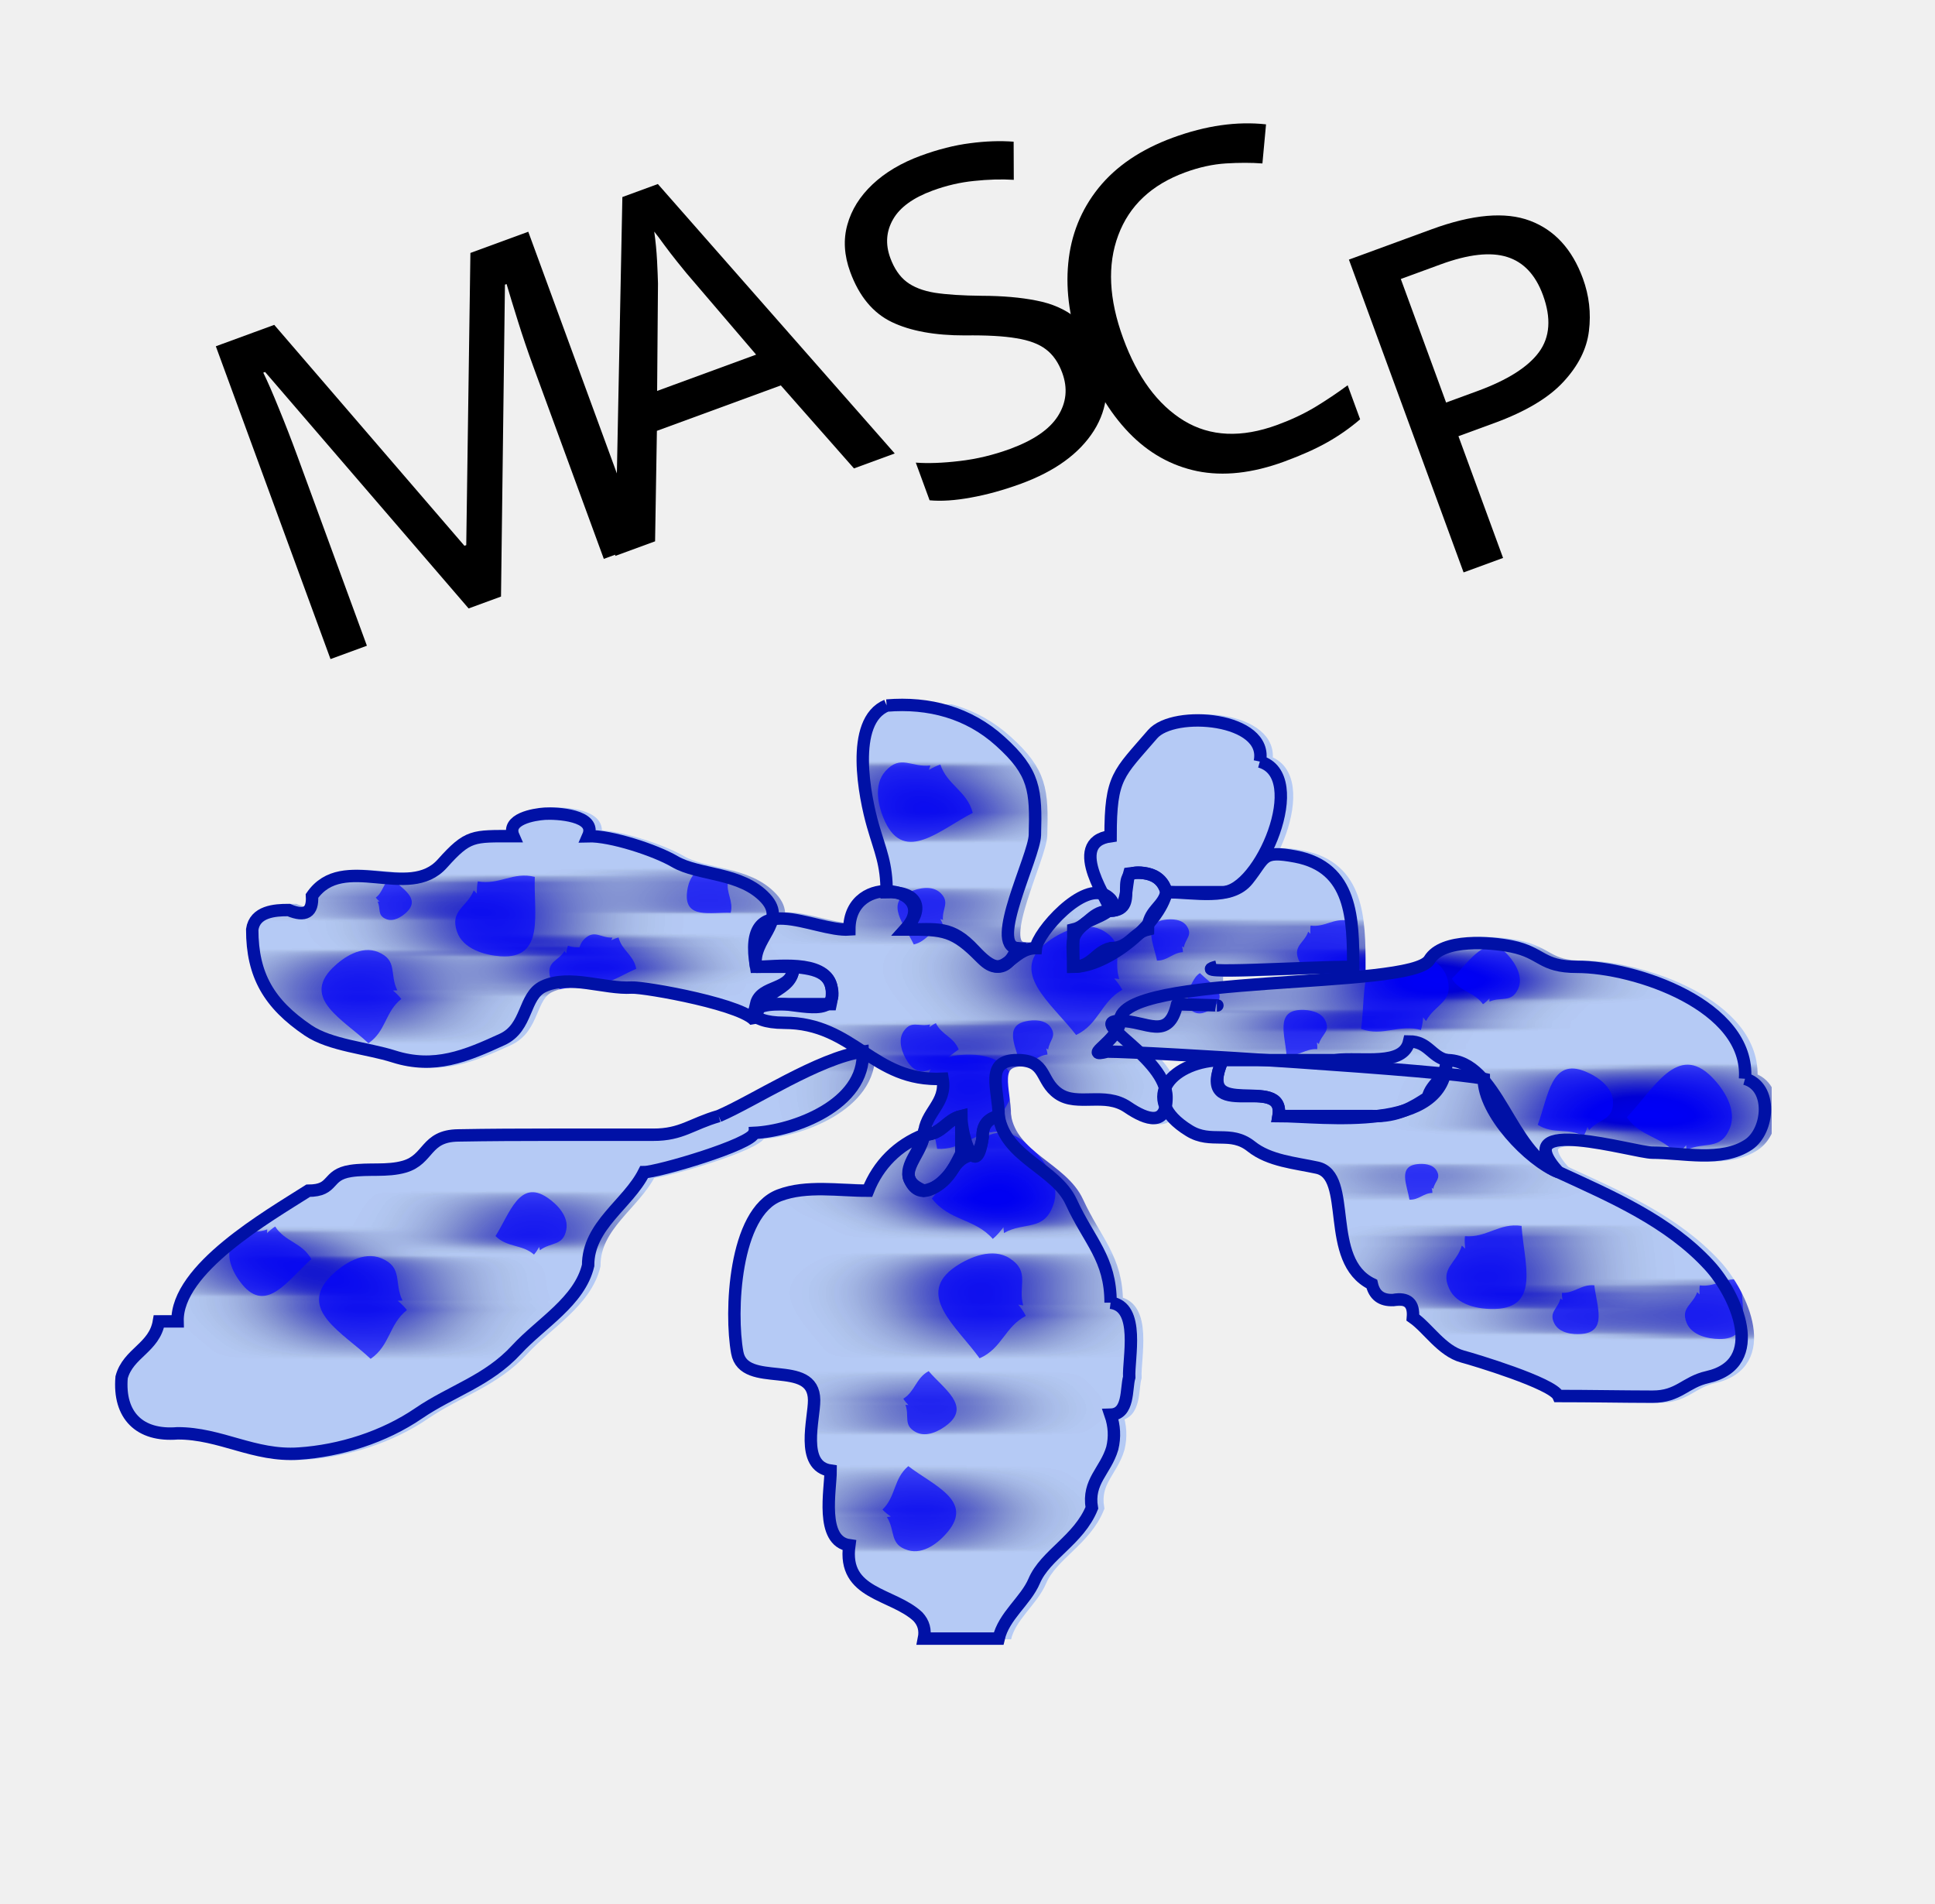
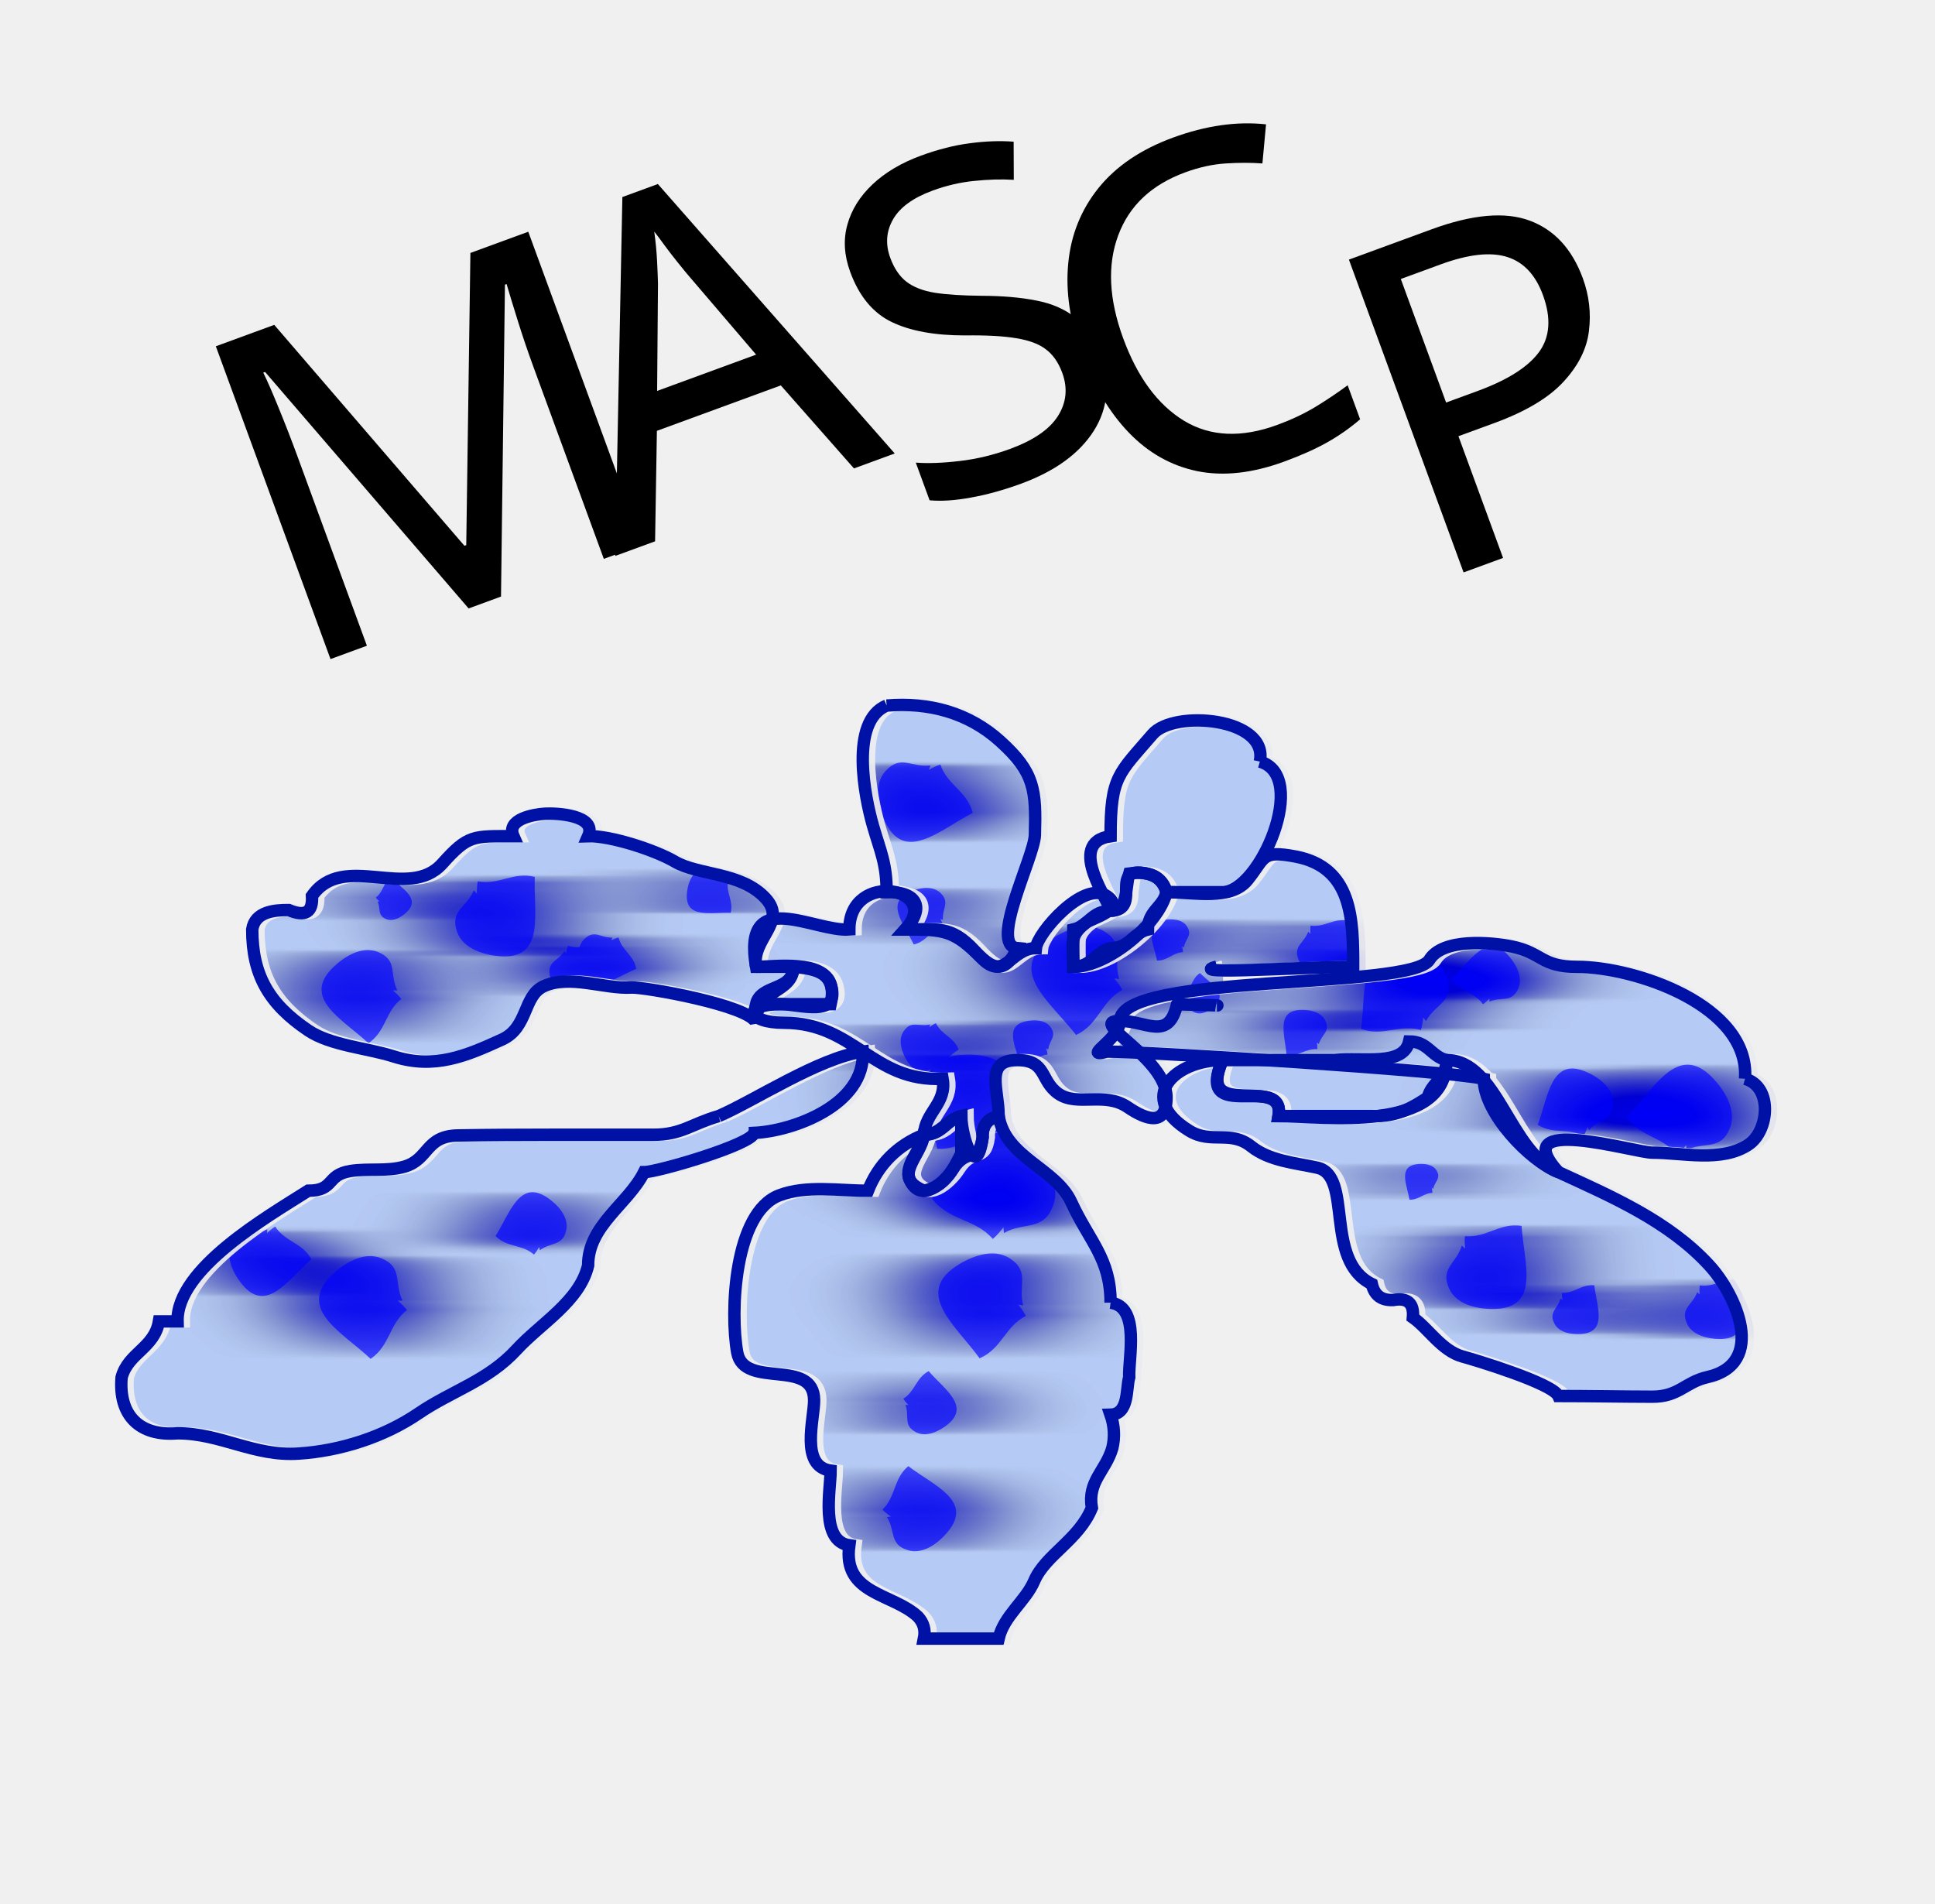
<svg xmlns="http://www.w3.org/2000/svg" xmlns:xlink="http://www.w3.org/1999/xlink" version="1.0" id="Layer_2" x="0px" y="0px" width="100%" height="100%" viewBox="0 0 156 153.457" enable-background="new 0 0 156 153.457" xml:space="preserve">
  <defs>
    <filter id="blurxy" filterUnits="objectBoundingBox" x="-10%" y="-10%" width="120%" height="120%">
      <feColorMatrix type="matrix" in="SourceGraphic" result="darkener" values="0 0 0 0 0                   0 0 0 0 0                   0 0 0 0 0                   0 0 0 1 0" />
      <feColorMatrix type="matrix" in="SourceGraphic" result="lightener" values="0 0 0 0 0                            0 0 0 0 0                            0 0 0 1 1                            0 0 0 0.65 0" />
      <feGaussianBlur in="darkener" result="blur-out" stdDeviation="5 0.1" />
      <feColorMatrix type="matrix" in="blur-out" result="end-blur" values="0 0 0 0 0                   0 0 0 0 0                   0 0 0 1 0                   0 0 0 1.5 0" />
      <feComposite in="lightener" in2="end-blur" />
    </filter>
    <filter id="whitemask" filterUnits="objectBoundingBox" x="0" y="0" width="100%" height="100%">
      <feColorMatrix type="matrix" in="SourceGraphic" values="0 0 0 0 1                       0 0 0 0 1                       0 0 0 0 1                       0 0 0 1 0" />
    </filter>
    <g id="ara_outline">
      <path fill-rule="evenodd" clip-rule="evenodd" stroke="#0011A6" d="M94.545,71.928               c-0.28,1.219-1.506,1.502-1.499,3.01c-1.219,0.285-1.5,1.508-3.012,1.504c-1.219,0.287-1.5,1.508-3.006,1.506               c0-1.004,0-2.008,0-3.01c1.219-0.287,1.5-1.508,3.006-1.506c1.462-0.039,1.168-1.842,1.506-3.01               C93.292,70.18,94.214,70.758,94.545,71.928z" />
      <path fill-rule="evenodd" clip-rule="evenodd" stroke="#0011A6" d="M61.452,80.955               c0.373-1.633,2.992-1.021,3.007-3.008c1.837,0.168,3.562,0.449,3.01,3.008C65.462,80.955,63.459,80.955,61.452,80.955z" />
      <path fill-rule="evenodd" clip-rule="evenodd" stroke="#0011A6" d="M74.991,95.996c-2.678-1.104-0.217-2.73,0-4.512               c1.509,0.006,1.791-1.219,3.01-1.506c0,1.004,0,2.008,0,3.012C77.333,94.33,76.676,95.678,74.991,95.996z" />
      <path fill-rule="evenodd" clip-rule="evenodd" stroke="#0011A6" d="M71.982,56.883               c-3.012,1.256-1.756,7.422-1.107,9.678c0.603,2.094,1.107,3.051,1.107,5.367c2.378-0.068,3.156,1.189,1.503,3.01               c2.557,0,3.685-0.348,5.553,1.672c1.367,1.484,2.457,2.074,3.474-0.168c-2.301-0.215,1.37-7.357,1.421-9.111               c0.103-3.621-0.007-5.055-2.793-7.568C78.582,57.447,75.392,56.602,71.982,56.883" />
      <path fill-rule="evenodd" clip-rule="evenodd" stroke="#0011A6" d="M98.605,77.928               c-2.742,0.686,7.075,0.02,10.988,0.02c0-3.818-0.044-8.021-4.647-8.893c-2.786-0.523-2.411,0.084-3.862,1.885               c-1.348,1.68-4.285,0.988-6.538,0.988c-0.601,2.588-4.75,6.023-7.517,6.02c0-1.867-0.392-2.422,0.984-3.529               c0.509-0.406,3.306-1.08,1.714-2.186c-1.86-1.295-5.594,2.984-5.71,4.209c-2.008,0-2.516,2.699-4.37,0.82               c-2.26-2.293-3.027-2.324-6.162-2.324c3.045-3.354-4.511-4.826-4.511,0c-2.855,0.203-8.662-3.545-7.522,3.01               c1.539,0,5.43-0.623,6.039,1.48c0.769,2.66-2.532,1.527-4.031,1.527c-3.068,0-2.775,1.504,0.248,1.504               c5.679,0,7.147,4.789,12.787,4.514c0.349,1.996-1.425,2.693-1.504,4.512c1.361,0.006,1.798-1.219,3.01-1.506               c0,1.688,1.221,5.338,1.719,1.719c-0.042-0.941,0.39-1.516,1.293-1.719c0-2.174-1.166-4.512,1.499-4.512               c2.398,0,1.817,1.664,3.316,2.707c1.532,1.064,3.718-0.178,5.579,1.082c1.571,1.072,3.139,1.543,3.139-0.777               c0-3.238-6.513-6.176-3.76-6.176c2.162,0,3.926,1.664,4.61-1.344c-0.502,0,3.711,0.102,3.209,0.102" />
      <path fill-rule="evenodd" clip-rule="evenodd" stroke="#0011A6" d="M99.063,85.467c3.005,0,6.017,0,9.024,0               c2.251-0.258,5.552,0.539,6.017-1.506c1.512,0,1.793,1.219,3.012,1.506c0.006,1.512-1.219,1.795-1.506,3.012               c-1.212,0.795-2.442,1.566-4.511,1.5c-2.51,0-5.016,0-7.525,0C104.167,86.373,96.724,90.816,99.063,85.467z" />
      <path fill-rule="evenodd" clip-rule="evenodd" stroke="#0011A6" d="M141.185,86.973               c0.403-5.926-8.889-9.025-13.542-9.025c-2.926,0-2.779-1.141-5.293-1.648c-1.636-0.328-5.541-0.682-6.613,1.082               c-1.476,2.443-24.951,1.025-24.951,4.922c0,1.518-3.193,3.023-1.021,2.479c3.121,0,27.552,1.531,30.355,2.191               c-0.013,2.73,3.685,6.617,6.017,7.523c-4.296-4.75,6.159-1.561,7.584-1.566c2.414-0.006,5.583,0.803,7.751-0.656               C143.119,91.164,143.432,87.609,141.185,86.973" />
      <path fill-rule="evenodd" clip-rule="evenodd" stroke="#0011A6" d="M58.442,89.979               c-2.209,0.637-2.98,1.506-5.265,1.506c-2.758,0-5.515,0-8.272,0c-2.492,0-4.98,0.012-7.473,0.055               c-2.658,0.037-2.318,1.934-4.333,2.518c-1.4,0.402-2.904,0.127-4.331,0.348c-2.01,0.312-1.252,1.592-3.422,1.592               c-3.231,2.057-10.639,6.293-10.531,10.535c-0.502,0-1.004,0-1.502,0c-0.362,2.146-2.479,2.533-3.009,4.51               c-0.258,3.066,1.446,4.77,4.511,4.512c3.492,0,6.164,1.881,9.77,1.635c3.357-0.219,6.877-1.34,9.665-3.244               c2.694-1.836,5.562-2.602,7.906-5.148c1.944-2.111,5.072-3.881,5.759-6.775c-0.014-3.232,3.224-4.951,4.511-7.523               c1.09,0,8.741-2.246,8.868-3.164c3.135-0.141,8.985-2.254,8.762-6.551C66.537,85.277,61.254,88.777,58.442,89.979" />
      <path fill-rule="evenodd" clip-rule="evenodd" stroke="#0011A6" d="M90.035,105.025c0-3.57-1.708-4.936-3.172-8.117               c-1.247-2.719-5.294-3.562-5.851-6.93c-0.903,0.203-1.335,0.777-1.293,1.719c-0.289,2.119-1.252,0.74-2.42,2.596               c-0.625,0.992-2.596,2.84-3.468,0.785c-0.484-1.139,1.028-2.51,1.159-3.594c-2.102,0.82-3.693,2.412-4.515,4.512               c-2.302,0.012-4.937-0.465-7.146,0.373c-3.659,1.389-3.979,9.465-3.392,12.678c0.542,2.98,6.171,0.402,6.197,3.832               c0.013,1.512-1.162,5.332,1.332,5.686c0,1.535-0.865,5.682,1.506,6.018c-0.557,3.986,3.489,3.846,5.53,5.754               c0.463,0.496,0.625,1.084,0.486,1.77c2.008,0,4.014,0,6.021,0c0.421-1.836,2.179-3.025,2.869-4.646               c0.901-2.111,3.589-3.299,4.647-5.889c-0.362-2.143,1.103-2.969,1.646-4.807c0.222-0.91,0.171-1.811-0.14-2.711               c1.512-0.041,1.242-2.094,1.506-3.012C91.461,109.525,92.452,105.332,90.035,105.025" />
      <path fill-rule="evenodd" clip-rule="evenodd" stroke="#0011A6" d="M102.068,61.398               c0.736-3.545-6.936-4.197-8.649-2.201c-2.748,3.201-3.384,3.387-3.384,8.219c-3.716,0.508,0.099,5.555,0,6.016               c2.644-0.072-0.287-3.734,2.987-2.986c0.802,0.191,1.309,0.688,1.523,1.482c1.506,0,3.012,0,4.518,0               C102.075,71.928,106.09,62.529,102.068,61.398" />
      <path fill-rule="evenodd" clip-rule="evenodd" stroke="#0011A6" d="M61.452,77.947               c-0.393-2.26,2.561-3.588,0.765-5.527c-1.973-2.129-5.381-1.822-7.32-2.959c-1.559-0.916-5.182-2.1-6.981-2.045               c0.758-1.723-2.613-1.871-3.494-1.814c-0.842,0.055-3.144,0.416-2.527,1.814c-3.26,0-3.643-0.129-5.738,2.211               c-2.718,3.041-7.998-1.006-10.504,2.605c0.081,1.324-0.544,1.701-1.874,1.137c-1.132-0.008-2.733,0.115-2.944,1.568               c0,3.684,1.358,6.006,4.505,8.133c1.804,1.221,4.771,1.422,6.92,2.109c3.264,1.033,5.809-0.039,8.727-1.377               c2.1-0.965,1.683-3.504,3.325-4.277c2.086-0.984,4.914,0.225,7.114,0.094c1.002-0.059,9.542,1.449,10.028,2.84               c0-2.832,2.99-2.314,3.007-4.512C63.455,77.947,62.456,77.947,61.452,77.947" />
      <path fill-rule="evenodd" clip-rule="evenodd" stroke="#0011A6" d="M126.137,94.496               c-3.94-1.535-4.884-9.047-9.021-9.029c0.023,5.98-10.009,4.512-13.542,4.512c0.576-3.488-6.733,0.568-4.511-4.512               c-3.876,0-7.003,3.041-2.688,5.693c1.775,1.096,3.312-0.08,5.002,1.268c1.462,1.168,3.556,1.328,5.313,1.713               c2.926,0.631,0.509,7.475,4.408,9.379c0.201,0.9,0.769,1.334,1.718,1.291c1.157-0.213,1.69,0.262,1.592,1.412               c1.225,0.854,2.327,2.684,4.004,3.143c0.875,0.232,7.273,2.154,7.725,3.182c2.529,0,5.057,0.051,7.584,0.055               c2.124,0.008,2.633-1.174,4.433-1.578c4.824-1.096,2.297-6.678,0.153-9.004C135.039,98.457,130.447,96.479,126.137,94.496" />
    </g>
  </defs>
  <mask id="arabidopsis">
-     <use x="0" y="0" width="100%" height="100%" fill="#ffffff" filter="url(#whitemask)" xlink:href="#ara_outline" />
+     <use x="0" y="0" width="100%" height="100%" fill="#ffffff" xlink:href="#ara_outline" />
  </mask>
  <text transform="matrix(0.9389 -0.3442 0.3442 0.9389 23.2271 54.3887)">
-     <tspan x="0" y="0" font-family="'GillSans'" font-size="37.609">M</tspan>
-     <tspan x="28.055" y="0.095" font-family="'GillSans'" font-size="37.609" rotate="12.449">A</tspan>
-     <tspan x="51.472" y="5.513" font-family="'GillSans'" font-size="37.609" rotate="22.075">S</tspan>
-     <tspan x="66.683" y="11.14" font-family="'GillSans'" font-size="37.609" rotate="32.068">C</tspan>
-     <tspan x="88.172" y="24.885" font-family="'GillSans'" font-size="37.609" rotate="42.572">P</tspan>
+     <tspan x="0" y="0" font-family="'Gill Sans'" font-size="37.609">M</tspan>
+     <tspan x="28.055" y="0.095" font-family="'Gill Sans'" font-size="37.609" rotate="12.449">A</tspan>
+     <tspan x="51.472" y="5.513" font-family="'Gill Sans'" font-size="37.609" rotate="22.075">S</tspan>
+     <tspan x="66.683" y="11.14" font-family="'Gill Sans'" font-size="37.609" rotate="32.068">C</tspan>
+     <tspan x="88.172" y="24.885" font-family="'Gill Sans'" font-size="37.609" rotate="42.572">P</tspan>
  </text>
  <g mask="url(#arabidopsis)">
    <rect x="0" y="0" width="100%" height="100%" fill="#B5CAF5" />
    <g filter="url(#blurxy)">
      <path fill-rule="evenodd" clip-rule="evenodd" fill="#091372" d="M21.546,99.112c-1.193,0.461-2.129-0.253-2.846,1.109         c-0.594,1.126,0.14,2.501,0.824,3.333c1.977,2.397,3.725-0.412,5.578-2.041c-0.742-1.341-2.119-1.387-2.918-2.628         c-0.241,0.149-0.452,0.336-0.657,0.538" />
      <path fill-rule="evenodd" clip-rule="evenodd" fill="#091372" d="M32.453,104.854c-0.711-1.43,0.066-2.675-1.709-3.41         c-1.468-0.607-3.094,0.464-4.048,1.411c-2.751,2.734,0.944,4.581,3.183,6.697c1.58-1.077,1.479-2.795,2.928-3.931         c-0.212-0.283-0.469-0.523-0.743-0.756" />
      <path fill-rule="evenodd" clip-rule="evenodd" fill="#091372" d="M43.532,100.797c0.891-0.683,1.854-0.313,2.121-1.637         c0.222-1.094-0.735-2.07-1.518-2.602c-2.255-1.529-3.031,1.268-4.189,3.096c0.955,0.945,2.126,0.644,3.104,1.49         c0.167-0.184,0.298-0.394,0.421-0.614" />
      <path fill-rule="evenodd" clip-rule="evenodd" fill="#091372" d="M30.437,72.683c0.282,0.591-0.045,1.098,0.679,1.41         c0.6,0.259,1.273-0.17,1.671-0.553c1.147-1.105-0.358-1.887-1.264-2.77c-0.655,0.433-0.624,1.138-1.227,1.595         c0.085,0.117,0.188,0.218,0.3,0.314" />
      <path fill-rule="evenodd" clip-rule="evenodd" fill="#091372" d="M32.032,79.844c-0.646-1.296,0.059-2.427-1.553-3.091         c-1.333-0.55-2.807,0.424-3.671,1.284c-2.493,2.483,0.861,4.154,2.895,6.071c1.433-0.979,1.339-2.536,2.651-3.568         c-0.192-0.257-0.426-0.475-0.676-0.685" />
      <path fill-rule="evenodd" clip-rule="evenodd" fill="#091372" d="M45.512,76.67c-0.503,0.817-1.386,0.816-1.195,1.956         c0.157,0.942,1.221,1.431,2.008,1.616c2.271,0.532,2.036-1.939,2.403-3.756c-1.053-0.463-1.896,0.136-2.937-0.242         c-0.077,0.199-0.118,0.406-0.148,0.62" />
      <path fill-rule="evenodd" clip-rule="evenodd" fill="#091372" d="M38.196,71.784c-0.572,1.388-1.936,1.608-1.357,3.32         c0.479,1.416,2.243,1.903,3.505,1.993c3.64,0.256,2.66-3.504,2.772-6.399c-1.74-0.452-2.895,0.683-4.596,0.359         c-0.069,0.325-0.08,0.656-0.074,0.995" />
      <path fill-rule="evenodd" clip-rule="evenodd" fill="#091372" d="M49.37,75.591c-0.944,0.042-1.432-0.677-2.254,0.108         c-0.68,0.648-0.489,1.783-0.205,2.526c0.82,2.143,2.703,0.586,4.384-0.118c-0.205-1.113-1.157-1.469-1.425-2.524         c-0.204,0.047-0.396,0.128-0.587,0.222" />
      <path fill-rule="evenodd" clip-rule="evenodd" fill="#091372" d="M58.292,70.883c-0.767-0.311-0.893-1.061-1.834-0.734         c-0.777,0.269-1.04,1.242-1.084,1.938c-0.127,2.006,1.94,1.452,3.535,1.503c0.242-0.961-0.387-1.592-0.215-2.53         c-0.18-0.037-0.362-0.042-0.549-0.037" />
      <path fill-rule="evenodd" clip-rule="evenodd" fill="#091372" d="M74.977,82.592c-0.888,0.223-1.489-0.365-2.118,0.537         c-0.521,0.748-0.12,1.789,0.293,2.439c1.193,1.876,2.68,0.034,4.14-0.959c-0.409-1.018-1.383-1.172-1.841-2.122         c-0.185,0.085-0.351,0.198-0.515,0.323" />
      <path fill-rule="evenodd" clip-rule="evenodd" fill="#091372" d="M84.506,84.621c0.084-0.757,0.718-1.056,0.195-1.808         c-0.433-0.623-1.36-0.612-1.987-0.479c-1.81,0.386-0.804,2.08-0.452,3.507c0.912-0.025,1.314-0.74,2.188-0.821         c-0.012-0.169-0.053-0.331-0.104-0.495" />
      <path fill-rule="evenodd" clip-rule="evenodd" fill="#091372" d="M76.022,74.166c-0.084-0.913,0.592-1.417-0.205-2.18         c-0.66-0.631-1.752-0.395-2.461-0.086c-2.04,0.891-0.446,2.647,0.312,4.245c1.068-0.248,1.372-1.188,2.384-1.494         c-0.056-0.196-0.143-0.378-0.241-0.56" />
      <path fill-rule="evenodd" clip-rule="evenodd" fill="#091372" d="M75.006,61.713c-1.518,0.186-2.393-0.914-3.621,0.454         c-1.018,1.132-0.568,2.94-0.018,4.104c1.591,3.354,4.435,0.608,7.059-0.737c-0.469-1.77-2.051-2.227-2.613-3.896         c-0.324,0.102-0.623,0.257-0.92,0.431" />
      <path fill-rule="evenodd" clip-rule="evenodd" fill="#091372" d="M90.234,78.934c-0.511-1.619,0.512-2.799-1.231-3.863         c-1.442-0.881-3.325-0.025-4.484,0.812c-3.341,2.417,0.234,4.967,2.236,7.56c1.837-0.87,2.015-2.691,3.725-3.644         c-0.177-0.333-0.406-0.628-0.657-0.917" />
      <path fill-rule="evenodd" clip-rule="evenodd" fill="#091372" d="M95.441,76.39c0.111-0.709,0.721-0.962,0.261-1.694         c-0.38-0.604-1.254-0.635-1.85-0.535c-1.721,0.286-0.847,1.924-0.576,3.282c0.859,0.017,1.269-0.64,2.096-0.679         c-0.005-0.159-0.036-0.314-0.076-0.471" />
      <path fill-rule="evenodd" clip-rule="evenodd" fill="#091372" d="M105.469,75.114c-0.332,0.938-1.227,1.129-0.787,2.243         c0.365,0.92,1.549,1.184,2.387,1.201c2.417,0.047,1.643-2.408,1.62-4.328c-1.167-0.24-1.892,0.549-3.029,0.393         c-0.034,0.218-0.031,0.437-0.016,0.66" />
      <path fill-rule="evenodd" clip-rule="evenodd" fill="#091372" d="M95.684,80.27c0.266,0.567-0.052,1.049,0.637,1.354         c0.57,0.253,1.218-0.151,1.602-0.514c1.104-1.046-0.326-1.806-1.184-2.657c-0.63,0.407-0.606,1.082-1.187,1.513         c0.081,0.113,0.179,0.21,0.284,0.304" />
      <path fill-rule="evenodd" clip-rule="evenodd" fill="#091372" d="M106.324,84.171c0.224-0.789,0.95-0.994,0.528-1.887         c-0.349-0.738-1.336-0.893-2.027-0.862c-1.991,0.09-1.224,2.068-1.104,3.647c0.974,0.136,1.528-0.552,2.473-0.483         c0.017-0.181,0.002-0.361-0.022-0.544" />
      <path fill-rule="evenodd" clip-rule="evenodd" fill="#091372" d="M114.967,82.32c0.736-1.389,2.18-1.479,1.748-3.322         c-0.355-1.523-2.145-2.209-3.449-2.43c-3.767-0.634-3.125,3.383-3.535,6.387c1.77,0.646,3.084-0.419,4.824,0.09         c0.105-0.332,0.15-0.676,0.179-1.028" />
      <path fill-rule="evenodd" clip-rule="evenodd" fill="#091372" d="M120.077,80.753c0.969-0.425,1.769,0.13,2.312-1.022         c0.448-0.953-0.209-2.062-0.807-2.725c-1.723-1.908-3.062,0.479-4.534,1.895c0.664,1.08,1.804,1.067,2.51,2.063         c0.194-0.132,0.361-0.294,0.523-0.469" />
      <path fill-rule="evenodd" clip-rule="evenodd" fill="#091372" d="M128.113,91.111c0.811-0.939,1.937-0.757,1.929-2.25         c-0.007-1.234-1.263-2.076-2.229-2.475c-2.785-1.148-2.997,2.054-3.84,4.294c1.248,0.808,2.447,0.219,3.696,0.915         c0.14-0.237,0.234-0.493,0.317-0.76" />
      <path fill-rule="evenodd" clip-rule="evenodd" fill="#091372" d="M135.955,92.725c1.465-0.723,2.736,0.077,3.493-1.736         c0.627-1.5-0.464-3.165-1.43-4.146c-2.788-2.823-4.689,0.951-6.862,3.234c1.098,1.619,2.854,1.521,4.012,3.008         c0.291-0.216,0.537-0.478,0.775-0.758" />
      <path fill-rule="evenodd" clip-rule="evenodd" fill="#091372" d="M115.55,95.85c0.114-0.617,0.653-0.825,0.269-1.477         c-0.318-0.538-1.084-0.585-1.607-0.513c-1.513,0.211-0.786,1.665-0.582,2.86c0.752,0.034,1.127-0.53,1.852-0.545         c0-0.14-0.024-0.275-0.056-0.414" />
      <path fill-rule="evenodd" clip-rule="evenodd" fill="#091372" d="M117.851,100.424c-0.433,1.45-1.776,1.81-1.021,3.466         c0.623,1.37,2.441,1.679,3.715,1.64c3.674-0.115,2.308-3.783,2.125-6.695c-1.791-0.275-2.831,0.979-4.568,0.828         c-0.037,0.334-0.014,0.666,0.026,1.005" />
      <path fill-rule="evenodd" clip-rule="evenodd" fill="#091372" d="M125.803,104.682c-0.207,0.848-0.972,1.094-0.488,2.027         c0.399,0.772,1.457,0.898,2.189,0.838c2.115-0.172,1.222-2.247,1.032-3.922c-1.04-0.107-1.604,0.646-2.61,0.61         c-0.012,0.193,0.012,0.384,0.044,0.578" />
      <path fill-rule="evenodd" clip-rule="evenodd" fill="#091372" d="M136.828,104.174c-0.361,1.033-1.345,1.246-0.856,2.469         c0.404,1.012,1.707,1.297,2.629,1.312c2.658,0.042,1.797-2.654,1.765-4.766c-1.284-0.26-2.079,0.611-3.329,0.443         c-0.038,0.238-0.033,0.479-0.016,0.727" />
      <path fill-rule="evenodd" clip-rule="evenodd" fill="#091372" d="M71.502,122.31c0.71,1.121,0.174,2.218,1.705,2.673         c1.267,0.376,2.518-0.648,3.227-1.514c2.041-2.497-1.174-3.707-3.207-5.266c-1.214,1.027-0.982,2.438-2.084,3.502         c0.2,0.216,0.433,0.393,0.68,0.561" />
      <path fill-rule="evenodd" clip-rule="evenodd" fill="#091372" d="M72.995,113.26c0.346,0.921-0.209,1.635,0.832,2.197         c0.862,0.464,1.926-0.09,2.57-0.61c1.857-1.502-0.291-2.866-1.529-4.304c-1.035,0.561-1.082,1.619-2.041,2.224         c0.111,0.188,0.254,0.351,0.408,0.511" />
      <path fill-rule="evenodd" clip-rule="evenodd" fill="#091372" d="M82.491,105.245c-0.443-1.587,0.586-2.698-1.07-3.786         c-1.371-0.899-3.225-0.129-4.375,0.646c-3.317,2.238,0.07,4.824,1.929,7.402c1.81-0.786,2.039-2.546,3.728-3.416         c-0.16-0.328-0.373-0.621-0.607-0.91" />
      <path fill-rule="evenodd" clip-rule="evenodd" fill="#091372" d="M80.94,99.407c1.67-0.947,3.217-0.094,3.982-2.273         c0.634-1.804-0.758-3.686-1.959-4.77c-3.463-3.126-5.439,1.432-7.834,4.259c1.397,1.827,3.452,1.594,4.911,3.261         c0.326-0.273,0.598-0.598,0.858-0.943" />
      <path fill-rule="evenodd" clip-rule="evenodd" fill="#091372" d="M80.65,90.378c0.319-1.63,1.75-2.164,0.751-3.895         c-0.827-1.431-2.846-1.577-4.234-1.399c-4.001,0.512-2.122,4.376-1.615,7.54c1.986,0.111,2.99-1.369,4.905-1.388         c0.004-0.369-0.056-0.729-0.136-1.095" />
    </g>
  </g>
  <use x="-0.5" y="0" width="100%" height="100%" fill="none" xlink:href="#ara_outline" />
</svg>
